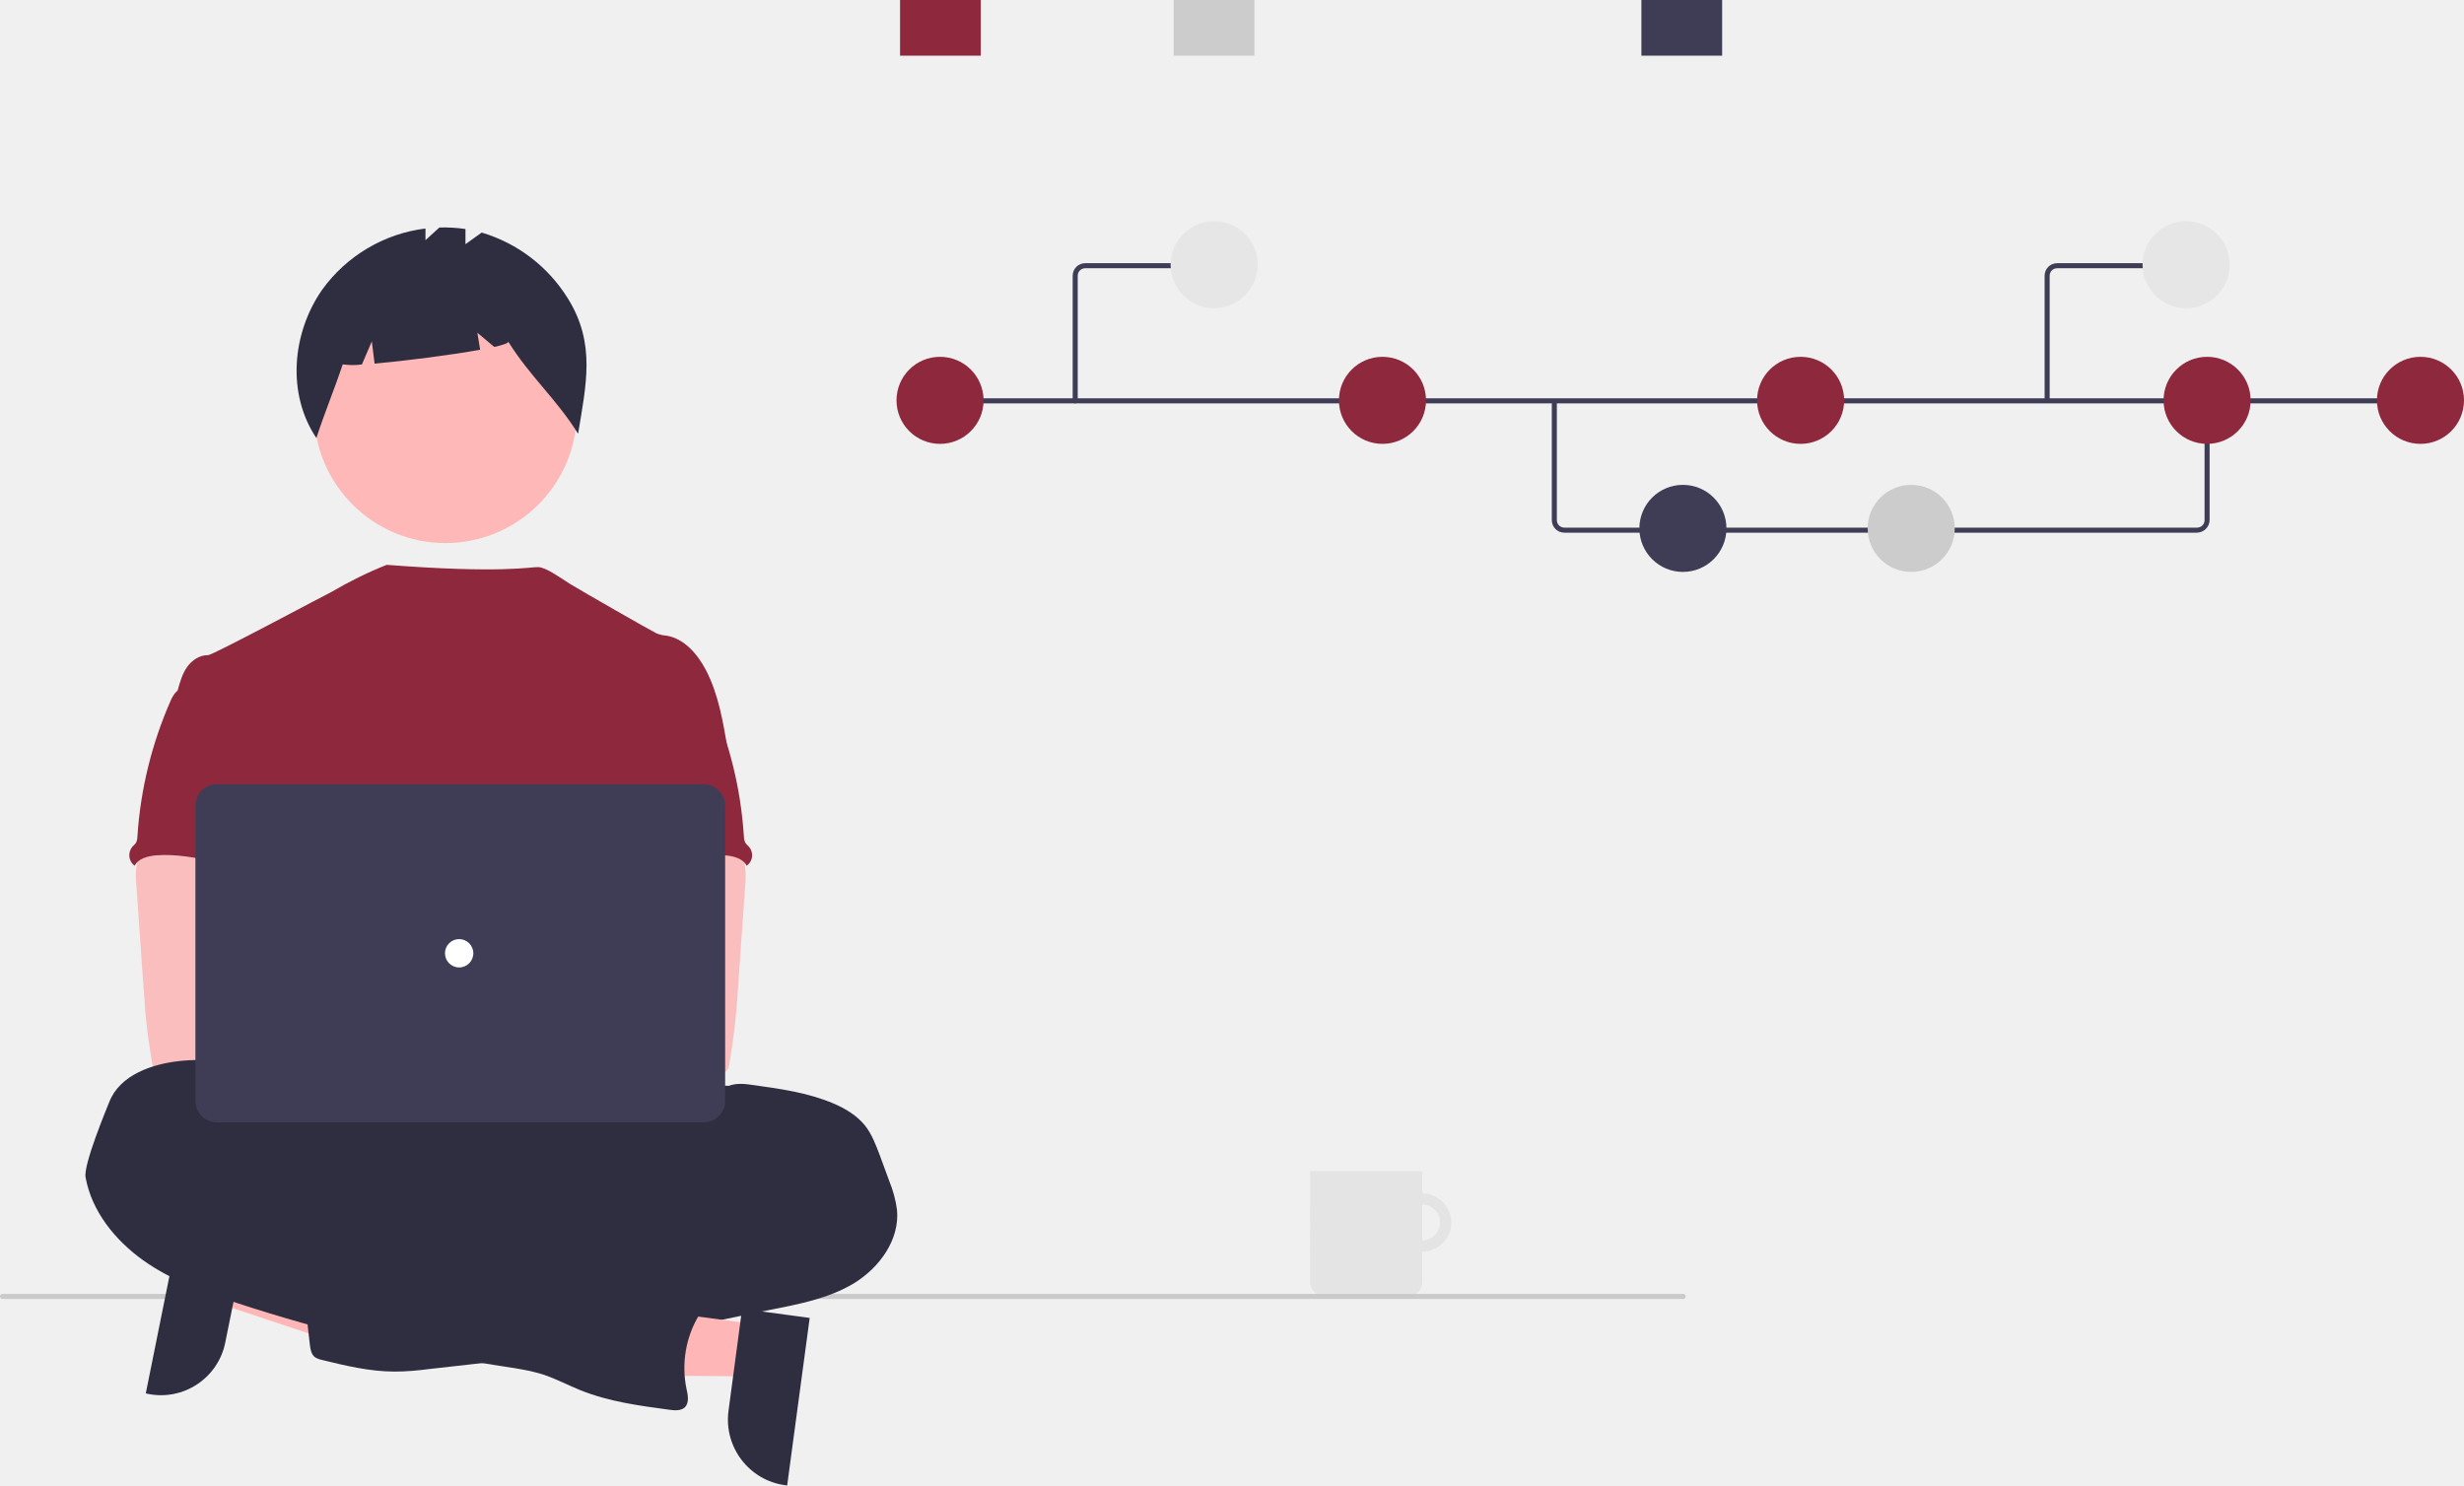
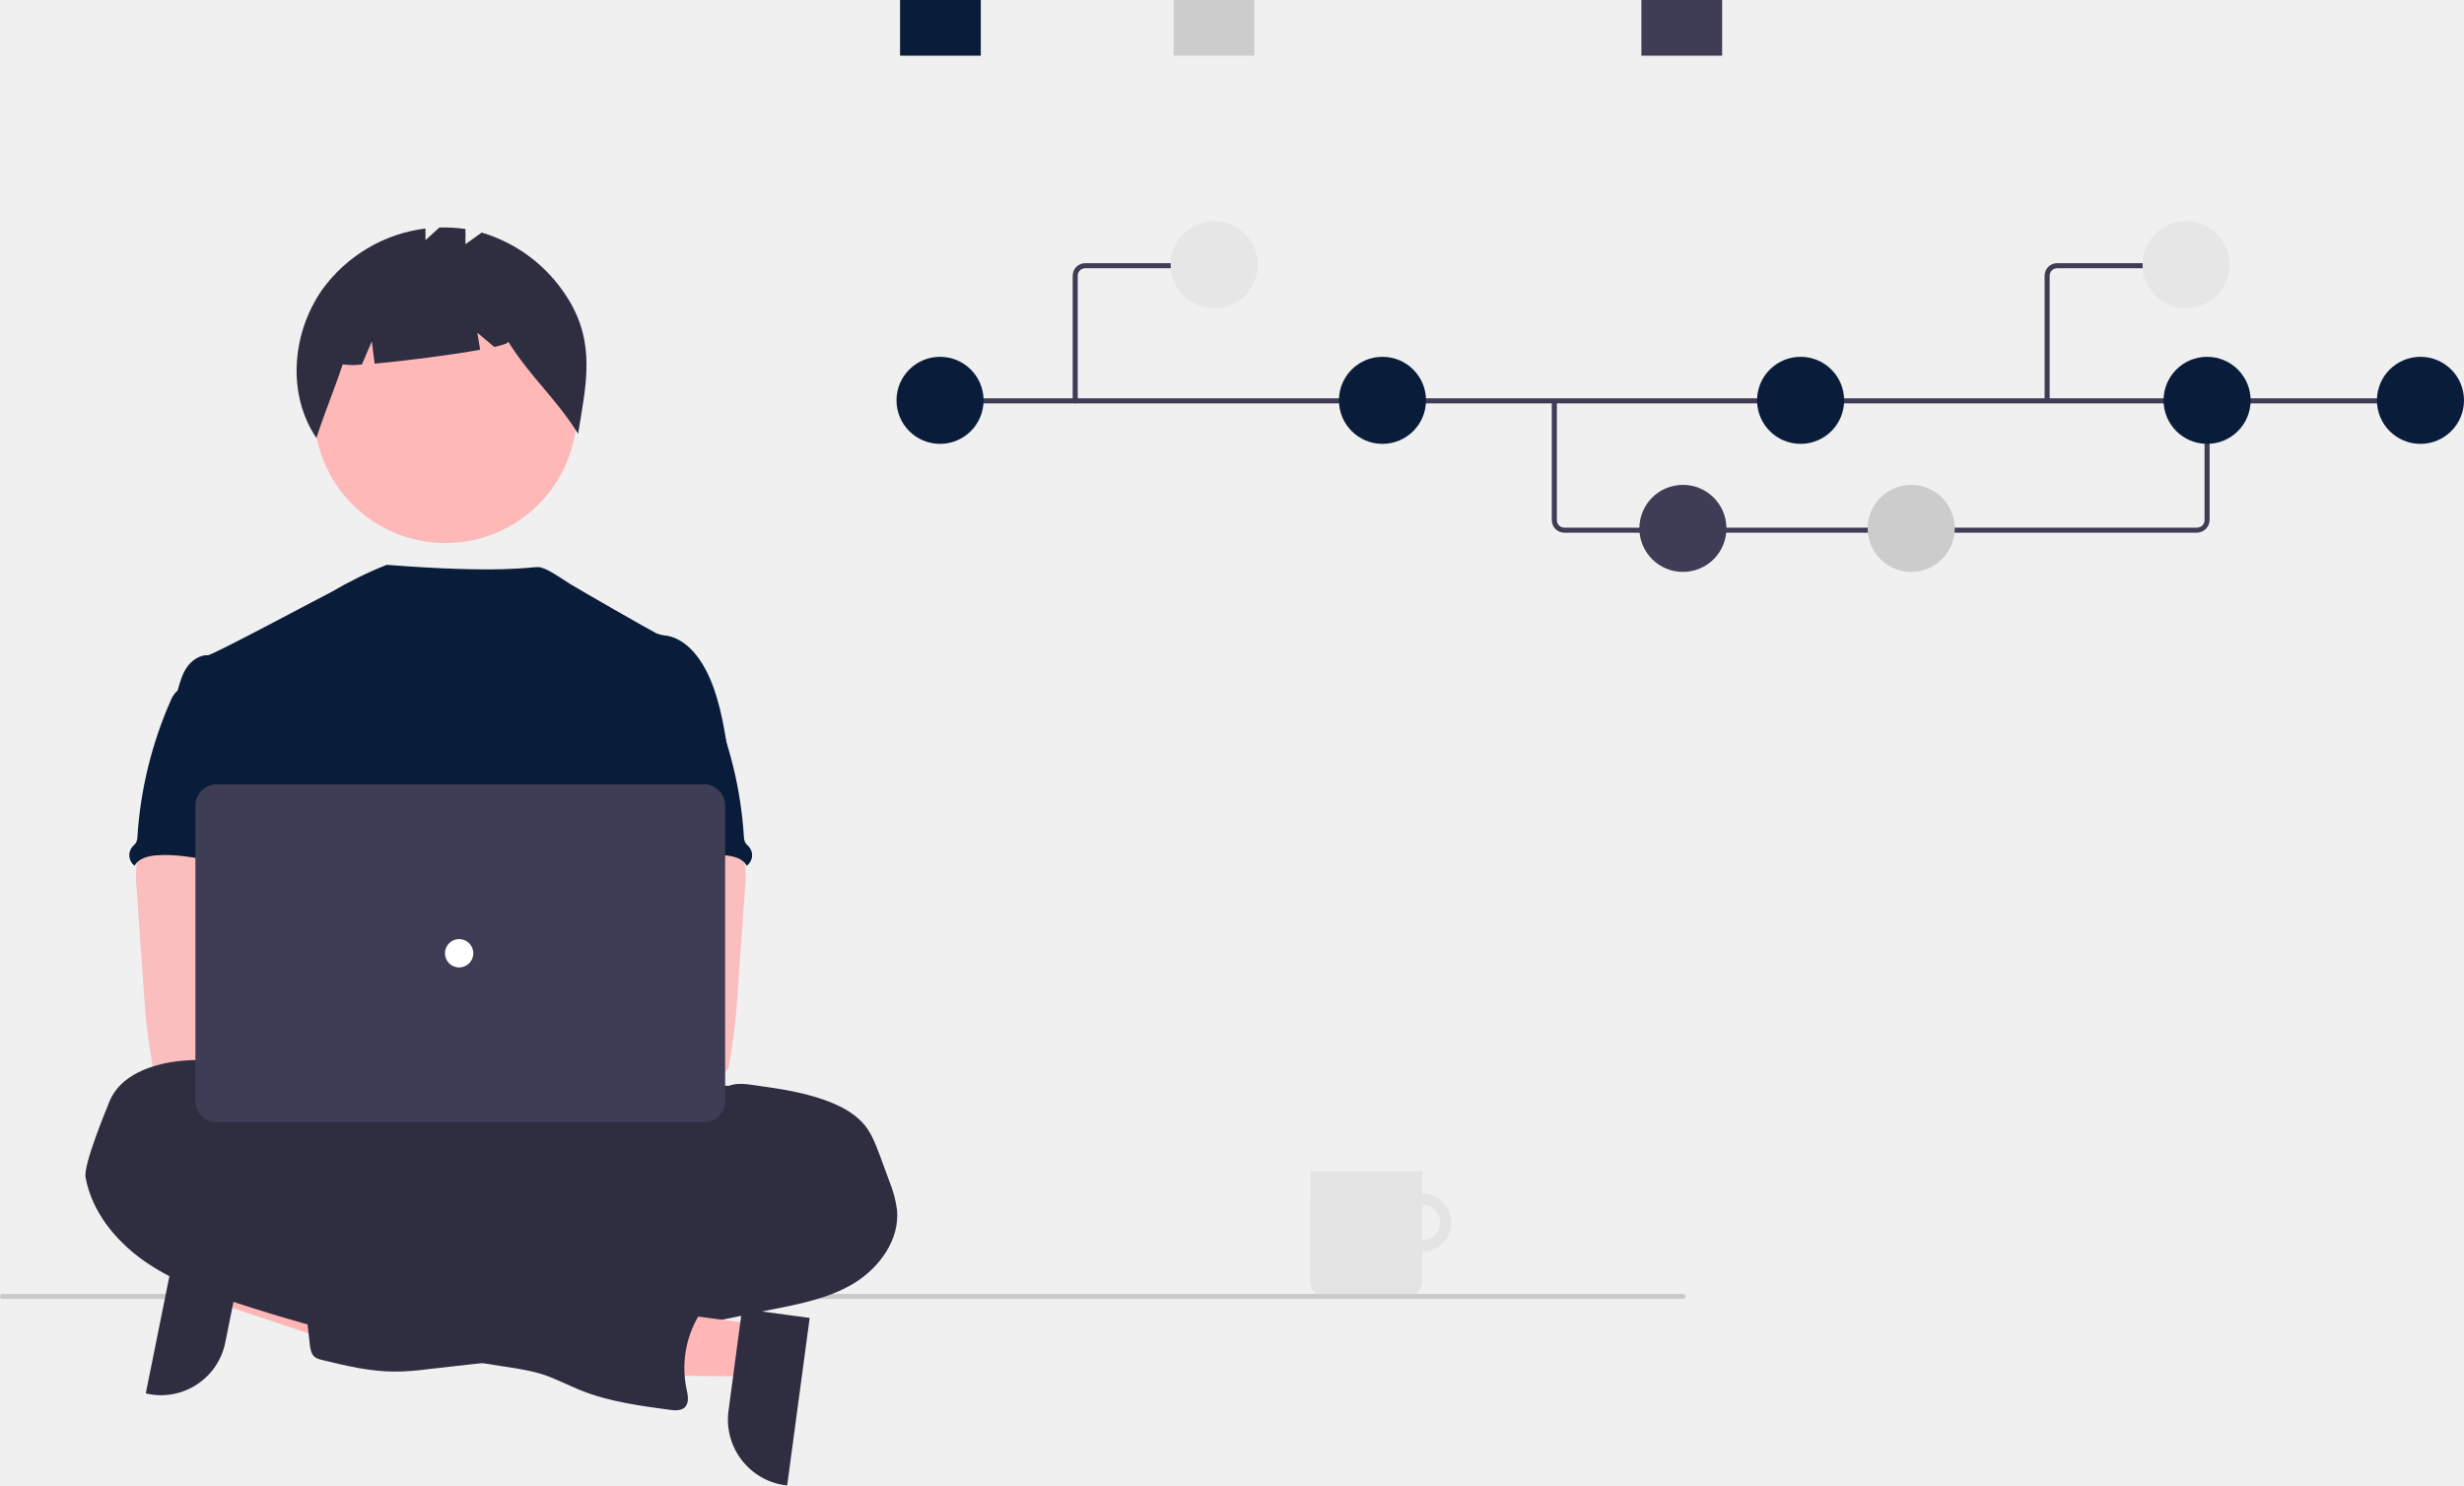
<svg xmlns="http://www.w3.org/2000/svg" version="1.1" id="e7334088-53de-4589-99a2-090044ddfc90" x="0px" y="0px" viewBox="0 0 973.5 587" style="enable-background:new 0 0 973.5 587;" xml:space="preserve">
  <style type="text/css">
	.st0{fill:#E4E4E4;}
	.st1{fill:#CACACA;}
	.st2{fill:#FFB6B6;}
	.st3{fill:#2F2E41;}
	.st4{fill:#FEB8B8;}
- 	.st5{fill:#8E283D;}
+ 	.st5{fill:#091C3A;}
	.st6{fill:#FBBEBE;}
	.st7{fill:#3F3D56;}
	.st8{fill:#FFFFFF;}
	.st9{fill:#CCCCCC;}
	.st10{fill:#E6E6E6;}
</style>
  <g id="f9b32178-6d95-472d-b482-6662972666de">
-     <path id="f4b94a19-cbe0-459a-95a6-6ea3b3d72055" class="st0" d="M561.9,471.6c-6.3,0-11.5,5.1-11.5,11.5s5.1,11.5,11.5,11.5   c6.3,0,11.5-5.1,11.5-11.5l0,0l0,0C573.4,476.8,568.2,471.6,561.9,471.6z M561.9,490.2c-3.9,0-7.1-3.2-7.1-7.1   c0-3.9,3.2-7.1,7.1-7.1c3.9,0,7.1,3.2,7.1,7.1c0,0,0,0,0,0v0C568.9,487,565.8,490.2,561.9,490.2z" />
-     <path id="abc0e0b3-f22e-4bee-9929-c6879640924e" class="st0" d="M517.7,462.8h44.2v43.7c0,3.2-2.6,5.8-5.8,5.8c0,0,0,0,0,0h-32.7   c-3.2,0-5.8-2.6-5.8-5.8c0,0,0,0,0,0L517.7,462.8L517.7,462.8z" />
+     <path id="f4b94a19-cbe0-459a-95a6-6ea3b3d72055" class="st0" d="M561.9,471.6c-6.3,0-11.5,5.1-11.5,11.5s5.1,11.5,11.5,11.5   c6.3,0,11.5-5.1,11.5-11.5l0,0l0,0C573.4,476.8,568.2,471.6,561.9,471.6z M561.9,490.2c-3.9,0-7.1-3.2-7.1-7.1s3.2-7.1,7.1-7.1   c3.9,0,7.1,3.2,7.1,7.1l0,0l0,0C568.9,487,565.8,490.2,561.9,490.2z" />
+     <path id="abc0e0b3-f22e-4bee-9929-c6879640924e" class="st0" d="M517.7,462.8h44.2v43.7c0,3.2-2.6,5.8-5.8,5.8l0,0h-32.7   c-3.2,0-5.8-2.6-5.8-5.8l0,0L517.7,462.8L517.7,462.8z" />
  </g>
-   <path id="e24b6f19-a0a0-4e73-9cfc-bbb7635ad236" class="st1" d="M665.1,513.3H0.9c-0.6-0.1-1-0.6-0.9-1.1c0.1-0.5,0.4-0.8,0.9-0.9  h664.2c0.6,0.1,1,0.6,0.9,1.1C666,512.8,665.6,513.2,665.1,513.3z" />
+   <path id="e24b6f19-a0a0-4e73-9cfc-bbb7635ad236" class="st1" d="M665.1,513.3H0.9c-0.6-0.1-1-0.6-0.9-1.1s0.4-0.8,0.9-0.9h664.2  c0.6,0.1,1,0.6,0.9,1.1C666,512.8,665.6,513.2,665.1,513.3z" />
  <polygon class="st2" points="89.4,494.4 85.3,514.7 161.7,540.2 167.8,510.2 " />
  <path class="st3" d="M97.1,490.5l-8.1,40l0,0c-2.8,14.1-16.6,23.2-30.6,20.3l-0.8-0.2l13.2-65.5L97.1,490.5z" />
  <circle id="fd4e5ab9-ffc8-4bbb-9267-3af70c31dae1" class="st4" cx="176" cy="162.7" r="51.9" />
  <path id="a8c9bbe2-1461-49cf-8211-f8d251166dc5" class="st3" d="M224.4,118c-7.8-12.6-19.9-21.9-34.1-26.1l-6.4,4.6v-6  c-3.4-0.5-6.9-0.7-10.3-0.6l-5.5,5v-4.6c-16.4,2-31.3,10.9-40.9,24.3c-11.9,17.2-13.9,41.1-2.2,58.5c3.2-9.9,7.1-19.2,10.4-29.1  c2.5,0.3,5.1,0.4,7.6,0l3.9-9.1l1.1,8.8c12.1-1.1,30.2-3.4,41.7-5.5l-1.1-6.7l6.7,5.6c3.5-0.8,5.6-1.5,5.5-2.1  c8.6,13.8,19,22.6,27.6,36.4C231.6,151.9,235.4,135.7,224.4,118z" />
  <ellipse id="f6be96d1-713f-4c17-812c-ecd79c56fe95" class="st3" cx="192.9" cy="464.8" rx="133.6" ry="37.4" />
-   <path class="st5" d="M287.5,296.1c-1.8-10.7-3.6-21.7-8.6-31.3c-3.3-6.3-8.5-12.4-15.5-13.6c-1.4-0.1-2.7-0.4-4-0.9  c-2.1-1-29.7-16.8-34.1-19.5c-3.8-2.4-9.7-6.7-12.7-6.7c-3-0.1-14.6,2.6-59.8-0.9c-7.6,3-15,6.7-22,10.8c-0.1-0.1-46.9,25-48.6,24.9  c-3.3-0.1-6.4,2-8.3,4.7c-1.9,2.7-2.8,6-3.7,9.2c10.2,22.7,19.5,45.5,29.8,68.2c0.5,0.9,0.7,1.8,0.7,2.8c-0.2,1-0.6,2-1.3,2.8  c-5,8-4.8,18.2-4.3,27.6c0.5,9.5,1.2,19.4-3,27.9c-1.1,2.3-2.6,4.5-3.7,6.8c-2.6,5.3-3.5,22.1-2,27.8l187.3,5.4  C269.6,430.9,287.5,296.1,287.5,296.1z" />
+   <path class="st5" d="M287.5,296.1c-1.8-10.7-3.6-21.7-8.6-31.3c-3.3-6.3-8.5-12.4-15.5-13.6c-1.4-0.1-2.7-0.4-4-0.9  c-2.1-1-29.7-16.8-34.1-19.5c-3.8-2.4-9.7-6.7-12.7-6.7c-3-0.1-14.6,2.6-59.8-0.9c-7.6,3-15,6.7-22,10.8c-0.1-0.1-46.9,25-48.6,24.9  c-3.3-0.1-6.4,2-8.3,4.7s-2.8,6-3.7,9.2c10.2,22.7,19.5,45.5,29.8,68.2c0.5,0.9,0.7,1.8,0.7,2.8c-0.2,1-0.6,2-1.3,2.8  c-5,8-4.8,18.2-4.3,27.6c0.5,9.5,1.2,19.4-3,27.9c-1.1,2.3-2.6,4.5-3.7,6.8c-2.6,5.3-3.5,22.1-2,27.8l187.3,5.4  C269.6,430.9,287.5,296.1,287.5,296.1z" />
  <path id="eb41f72e-aba6-4a16-bf55-c7027d2f1a4b" class="st6" d="M54,342c-0.4,2.7-0.4,5.4-0.1,8.2l2.7,38.5  c0.3,3.6,0.5,7.3,0.8,10.9c0.6,7,1.6,14,2.8,21c0.1,2.1,1.8,3.7,3.8,3.6c11.8,2.5,24,2.4,36.1,1.7c18.4-1,65.5-3,68.3-6.7  s1.2-9.8-2.5-12.8S100,396,100,396c0.6-4.8,2.4-9.3,4.2-13.9c3.1-8.1,6-16.5,6.1-25.1s-3.2-17.8-10.3-22.8  c-5.8-4.1-13.4-4.8-20.5-4.7c-5.2,0.1-14.1-1.1-18.9,0.9C56.8,332.1,54.7,338.3,54,342z" />
-   <path id="a363f2f7-2464-40a1-ad01-344825aa0b75" class="st3" d="M287.9,429.1c3.1-1.2,6.5-0.8,9.9-0.3c10.7,1.5,21.6,3,31.6,7.3  c4.7,2,9.1,4.7,12.3,8.6c2.8,3.5,4.4,7.9,6,12.1l3.6,9.8c1.5,3.7,2.6,7.6,3.1,11.5c1.1,11.8-6.9,22.8-17,29  c-10.1,6.1-22,8.3-33.6,10.6c-11.6,2.3-23.2,4.8-34.8,7.5c-5.4,1.4-10.9,2.5-16.4,3.2c-12.4,1.4-25.3-0.7-37,3.4  c-4.7,1.6-9.3,4.1-14.1,5.2c-3.2,0.7-6.5,1.2-9.8,1.5l-22.2,2.5c-4.5,0.6-9.1,1-13.6,1c-9.7,0-19.3-2.3-28.7-4.6  c-1-0.2-2-0.6-2.8-1.1c-1.5-1.2-1.8-3.3-2-5.1c-1-8.4-1.8-16.7-2.5-25.1c-0.2-2.7-0.4-5.7,1.1-7.9c1.9-2.8,5.5-3.7,8.8-4.2  c14.1-2.3,28.4-3.3,42.7-3c5.4-5.4,14.4-5.5,21.5-8.4c2.6-1.2,5.1-2.6,7.6-4.1c12.7-7.4,26.9-11.9,41.6-13.1  c2.9-0.1,5.7-0.5,8.5-1.2c5.5-1.7,10.5-6.4,16.2-5.2c0.7-1.9,1.2-4.5,2.8-5.8c0.8-0.7,1.8-1.1,2.5-1.9c1.6-1.6,1.7-4.1,1.5-6.3  s-0.8-4.5-0.2-6.6c0.2-0.8,0.6-1.6,1-2.3C278,431.1,282.2,428.6,287.9,429.1z" />
+   <path id="a363f2f7-2464-40a1-ad01-344825aa0b75" class="st3" d="M287.9,429.1c3.1-1.2,6.5-0.8,9.9-0.3c10.7,1.5,21.6,3,31.6,7.3  c4.7,2,9.1,4.7,12.3,8.6c2.8,3.5,4.4,7.9,6,12.1l3.6,9.8c1.5,3.7,2.6,7.6,3.1,11.5c1.1,11.8-6.9,22.8-17,29  c-10.1,6.1-22,8.3-33.6,10.6s-23.2,4.8-34.8,7.5c-5.4,1.4-10.9,2.5-16.4,3.2c-12.4,1.4-25.3-0.7-37,3.4c-4.7,1.6-9.3,4.1-14.1,5.2  c-3.2,0.7-6.5,1.2-9.8,1.5l-22.2,2.5c-4.5,0.6-9.1,1-13.6,1c-9.7,0-19.3-2.3-28.7-4.6c-1-0.2-2-0.6-2.8-1.1c-1.5-1.2-1.8-3.3-2-5.1  c-1-8.4-1.8-16.7-2.5-25.1c-0.2-2.7-0.4-5.7,1.1-7.9c1.9-2.8,5.5-3.7,8.8-4.2c14.1-2.3,28.4-3.3,42.7-3c5.4-5.4,14.4-5.5,21.5-8.4  c2.6-1.2,5.1-2.6,7.6-4.1c12.7-7.4,26.9-11.9,41.6-13.1c2.9-0.1,5.7-0.5,8.5-1.2c5.5-1.7,10.5-6.4,16.2-5.2c0.7-1.9,1.2-4.5,2.8-5.8  c0.8-0.7,1.8-1.1,2.5-1.9c1.6-1.6,1.7-4.1,1.5-6.3s-0.8-4.5-0.2-6.6c0.2-0.8,0.6-1.6,1-2.3C278,431.1,282.2,428.6,287.9,429.1z" />
  <path id="b53ad979-99f4-4c6e-a0f8-957060c42096" class="st5" d="M69.6,273.4c-0.9,1-1.6,2.1-2.1,3.3c-7.5,17-12,35.2-13.2,53.8  c0,0.9-0.2,1.8-0.6,2.6c-0.4,0.5-0.9,1-1.4,1.5c-1.8,2.2-1.6,5.4,0.6,7.3c0.1,0.1,0.2,0.1,0.3,0.2c1.5-2.9,5.2-3.8,8.5-4.1  c15.7-1.2,31,6.1,46.8,5.5c-1.1-3.8-2.7-7.5-3.6-11.4c-4-17.3,6-36-0.1-52.6c-1.2-3.3-3.3-6.6-6.5-8.1c-1.3-0.5-2.7-0.9-4.2-1.1  c-4-0.7-11.9-3.8-15.7-2.6c-1.4,0.5-2,1.8-3.2,2.6C73.5,271.5,71.1,271.9,69.6,273.4z" />
  <path id="a1197c30-bfd4-4098-bcf9-2468e7a33bf1" class="st6" d="M287.7,330.4c-4.7-2-13.7-0.8-18.9-0.9c-7.1-0.2-14.7,0.6-20.5,4.7  c-7.1,5-10.4,14.1-10.3,22.8c0.1,8.7,3,17,6.1,25.1c1.7,4.6,3.6,9.1,4.2,13.9c0,0-62.1,7.4-65.9,10.4s-5.4,9.1-2.5,12.8  s92.6,7.5,104.4,5c2.1,0.1,3.8-1.6,3.8-3.6c1.2-7,2.2-13.9,2.8-21c0.3-3.6,0.6-7.2,0.8-10.9l2.7-38.5c0.3-2.7,0.3-5.5-0.1-8.2  C293.6,338.3,291.4,332.1,287.7,330.4z" />
  <path id="ebe46053-6aac-4aa7-8615-21a6fa79538d" class="st5" d="M273,270.3c-1.2-0.8-1.7-2.1-3.2-2.6c-3.8-1.2-11.8,1.8-15.7,2.6  c-1.4,0.2-2.8,0.6-4.2,1.1c-3.2,1.5-5.3,4.7-6.5,8.1c-6.1,16.6,3.9,35.4-0.1,52.6c-0.9,3.9-2.5,7.6-3.6,11.4  c15.7,0.6,31.1-6.8,46.8-5.5c3.3,0.3,7,1.2,8.5,4.1c0.1-0.1,0.2-0.1,0.3-0.2c2.2-1.8,2.5-5.1,0.6-7.3c-0.5-0.5-1-1-1.4-1.5  c-0.4-0.8-0.6-1.7-0.6-2.6c-1.2-18.6-5.6-36.8-13.2-53.8c-0.5-1.2-1.2-2.4-2.1-3.3C277.1,271.9,274.8,271.5,273,270.3z" />
  <polygon class="st2" points="299.2,523.4 296.5,543.9 216,543.2 220,512.8 " />
  <path class="st3" d="M319.9,520.8L311,587l-0.8-0.1c-14.2-1.9-24.2-15-22.4-29.2l0,0l5.4-40.5L319.9,520.8z" />
  <path id="a0b0f7ea-4ed9-4447-aa64-e2335b2c3196" class="st3" d="M109.8,439.5c0,0.9-1.5,0-1.6-1c-1-7.6-7-13.8-14-16.8  s-14.9-3.2-22.5-2.5c-11.4,1.1-24.3,5.5-28.5,16.2c-1,2.5-10.3,24.8-9.4,29.8c2.4,13.4,11.6,24.8,22.6,32.7s24,12.6,36.9,16.9  c34.1,11.2,69.1,19.6,104.6,25c5.8,0.9,11.6,1.7,17.1,3.5c4.9,1.7,9.5,4.1,14.4,6.1c11.2,4.5,23.3,6.1,35.2,7.7  c2,0.3,4.4,0.4,5.9-0.9c1.9-1.8,1.3-4.9,0.7-7.5c-2-9.8-0.3-20.1,4.8-28.7c2-3.4,4.6-6.8,4.2-10.7c-0.4-4.5-5-7.8-9.5-8.5  s-9.1,0.3-13.6,0.9c-1.5,0.4-3.2,0.2-4.6-0.5c-0.7-0.5-1.3-1-1.8-1.6c-6.4-6.2-16-7.5-23.9-3.3c-1.7,0.9-4.2-1.1-5.9-1.9l-19.6-8.9  c-22.6-10.2-45.2-20.5-69.1-26.9c-1.9-0.4-3.7-1.1-5.3-2.2c-1.2-0.9-2-2.2-3.1-3.2c-2.4-2.3-5.7-3.1-8.6-4.7  S109.1,442.7,109.8,439.5z" />
  <circle class="st6" cx="160.6" cy="412" r="14" />
  <circle class="st6" cx="191.6" cy="412" r="14" />
  <path class="st7" d="M278,443.5H85.7c-4.7,0-8.5-3.8-8.5-8.5V318.4c0-4.7,3.8-8.5,8.5-8.5H278c4.7,0,8.5,3.8,8.5,8.5v116.7  C286.5,439.7,282.7,443.5,278,443.5z" />
  <circle id="e793da3b-cee2-4a15-ae11-6dab45a6c728" class="st8" cx="181.4" cy="376.7" r="5.6" />
  <path class="st7" d="M868,210.5H618.1c-2.8,0-5-2.2-5-5v-47.1h2v47.1c0,1.7,1.3,3,3,3H868c1.7,0,3-1.3,3-3V158h2v47.4  C873,208.2,870.8,210.4,868,210.5z" />
  <rect x="371.4" y="157.4" class="st7" width="587.2" height="2" />
  <circle id="a67a4451-c7cc-402c-b29d-5a705f3c9418" class="st5" cx="371.4" cy="158.2" r="17.2" />
  <circle id="abdb3fbf-f68e-433e-a33f-153626b38c76" class="st5" cx="546.2" cy="158.2" r="17.2" />
  <circle id="ac293633-0933-4e21-a8aa-bc27ca4fbccc" class="st7" cx="664.9" cy="208.8" r="17.2" />
  <circle id="a0cd768d-b738-4d4b-9ab3-78ab535c7573" class="st9" cx="755.1" cy="208.8" r="17.2" />
  <circle id="b9eb3d2e-31e0-4fe2-be5c-79abb86bc227" class="st5" cx="711.4" cy="158.2" r="17.2" />
  <circle id="aa04baac-fce0-420a-b86a-4a97f3079928" class="st5" cx="956.3" cy="158.2" r="17.2" />
  <circle id="e92cf92c-058e-415c-ba96-766a57ee18d9" class="st5" cx="872" cy="158.2" r="17.2" />
  <rect id="ac5bf8cc-574d-4509-9338-881c836fd832" x="648.5" class="st7" width="31.9" height="22" />
  <rect id="ad5a043d-52f1-4931-b771-e4991ef7f7f7" x="355.6" class="st5" width="31.9" height="22" />
  <rect id="e5d95e83-bdd9-4322-95a9-5a9c4b449a8f" x="463.7" class="st9" width="31.9" height="22" />
  <path class="st7" d="M424.8,159.4c-0.6,0-1-0.4-1-1V109c0-2.8,2.2-5,5-5h48.7c0.6,0,1,0.4,1,1s-0.4,1-1,1h-48.7c-1.7,0-3,1.3-3,3  v49.4C425.8,158.9,425.3,159.4,424.8,159.4z" />
  <circle id="b0a7c1c1-8f27-441f-a84a-e44462cc473e" class="st10" cx="479.7" cy="104.6" r="17.2" />
  <path class="st7" d="M809.8,158.4h-2V109c0-2.8,2.2-5,5-5h48.7v2h-48.7c-1.7,0-3,1.3-3,3V158.4z" />
  <circle id="b3140cf1-cdb8-48ff-81af-ce41ed4f5739" class="st10" cx="863.7" cy="104.6" r="17.2" />
</svg>
